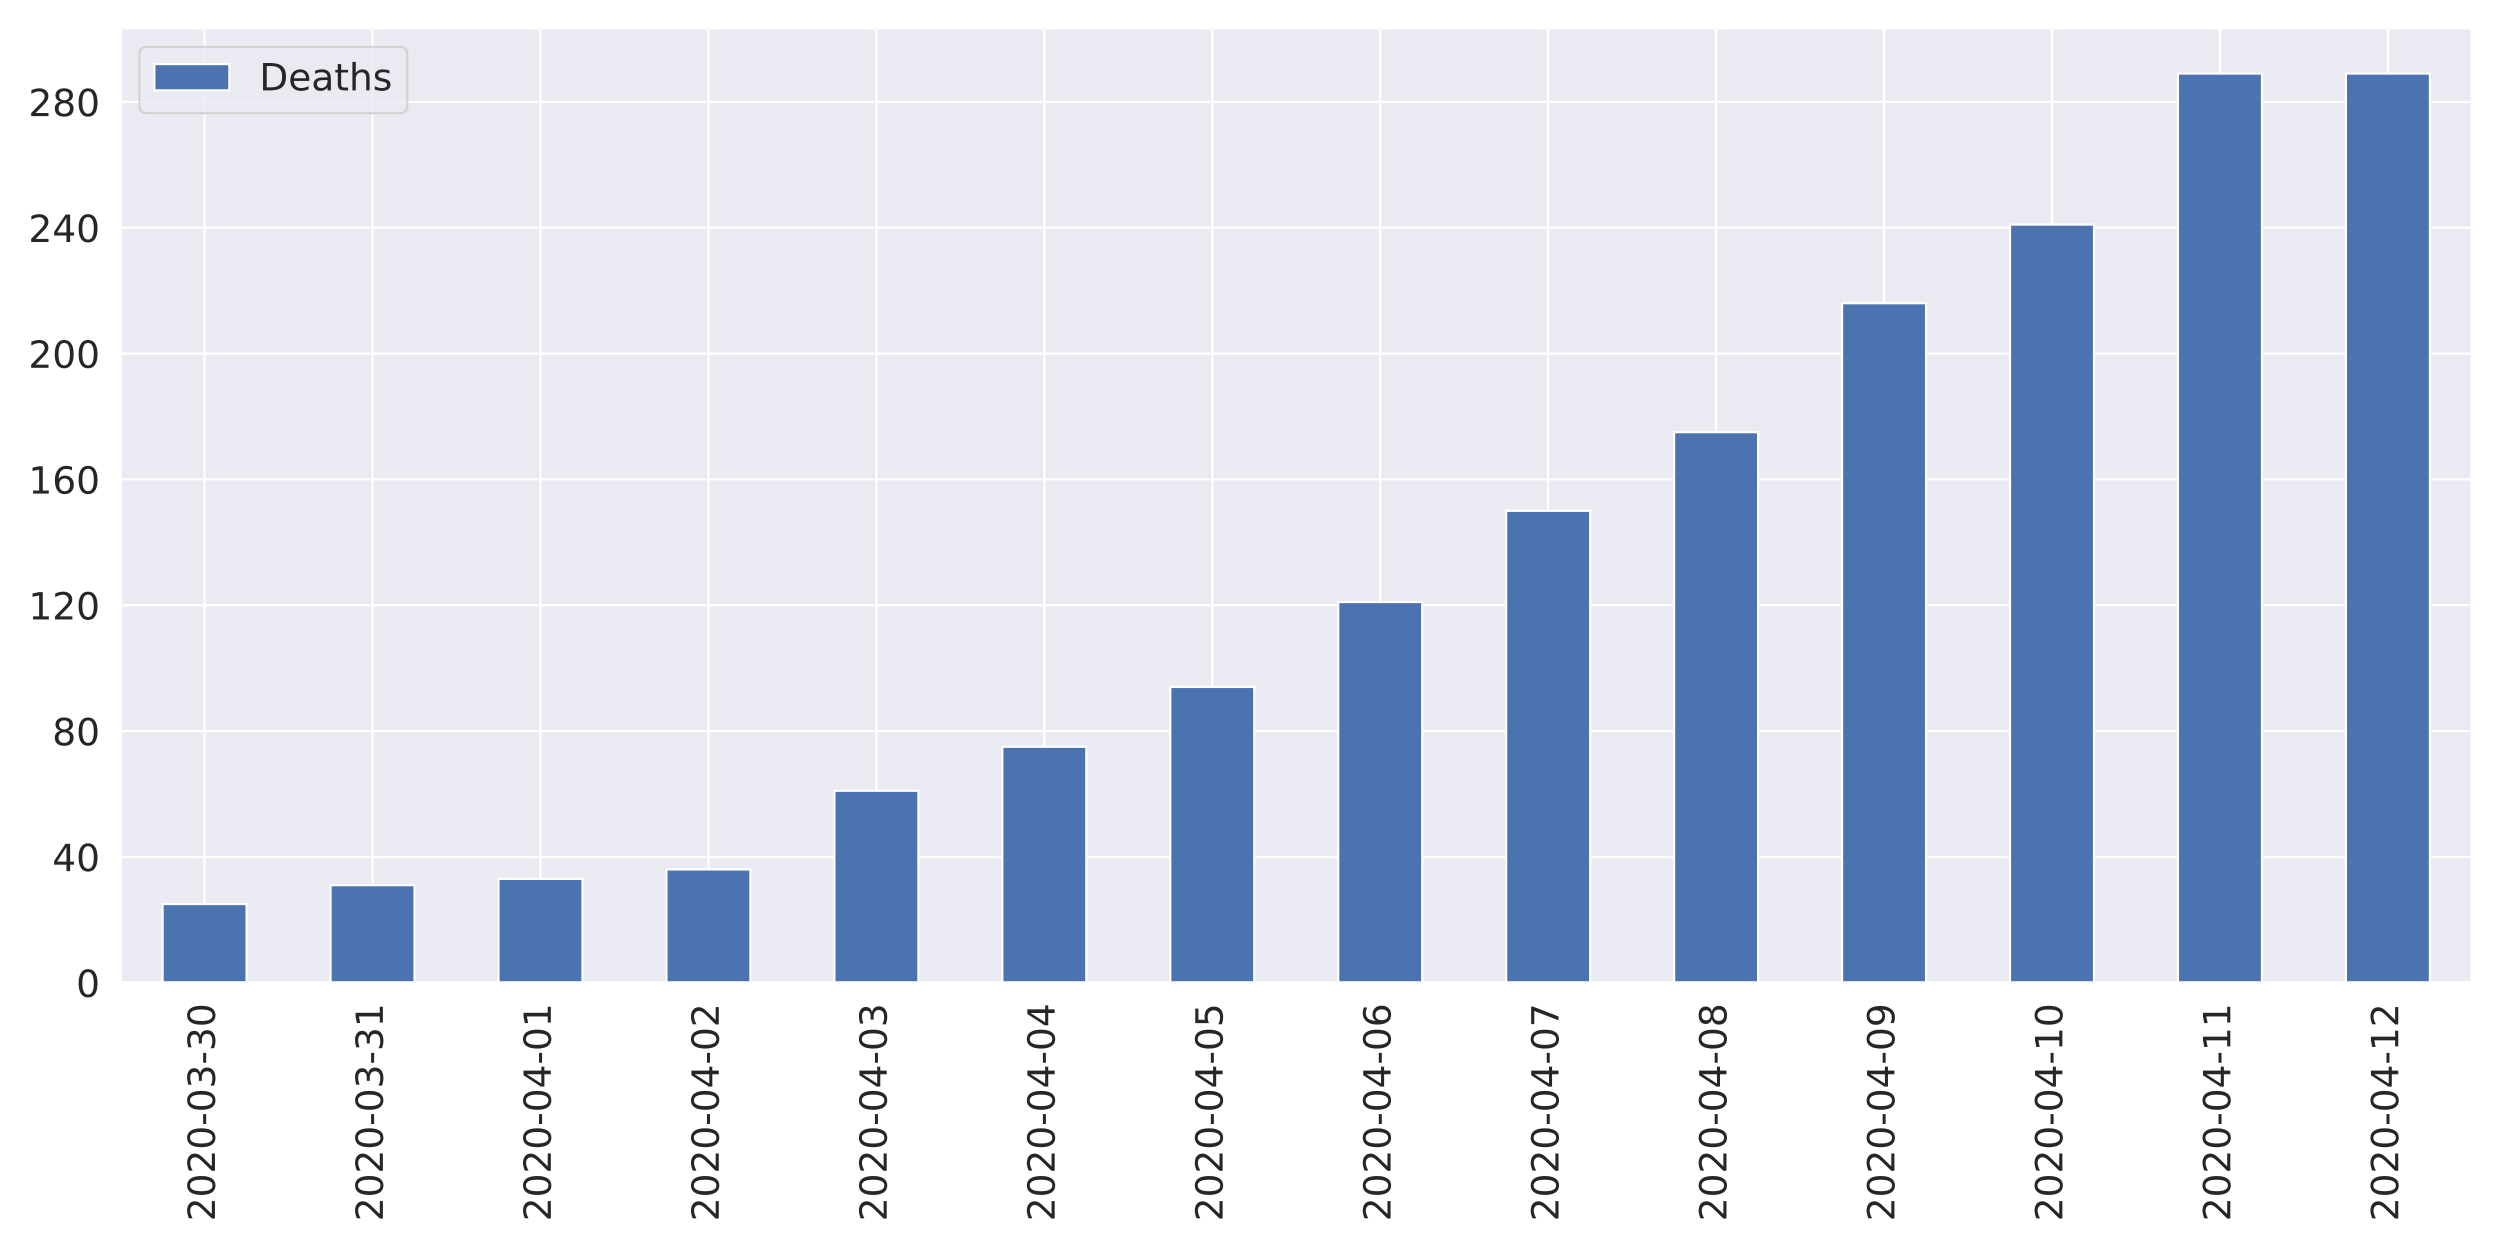
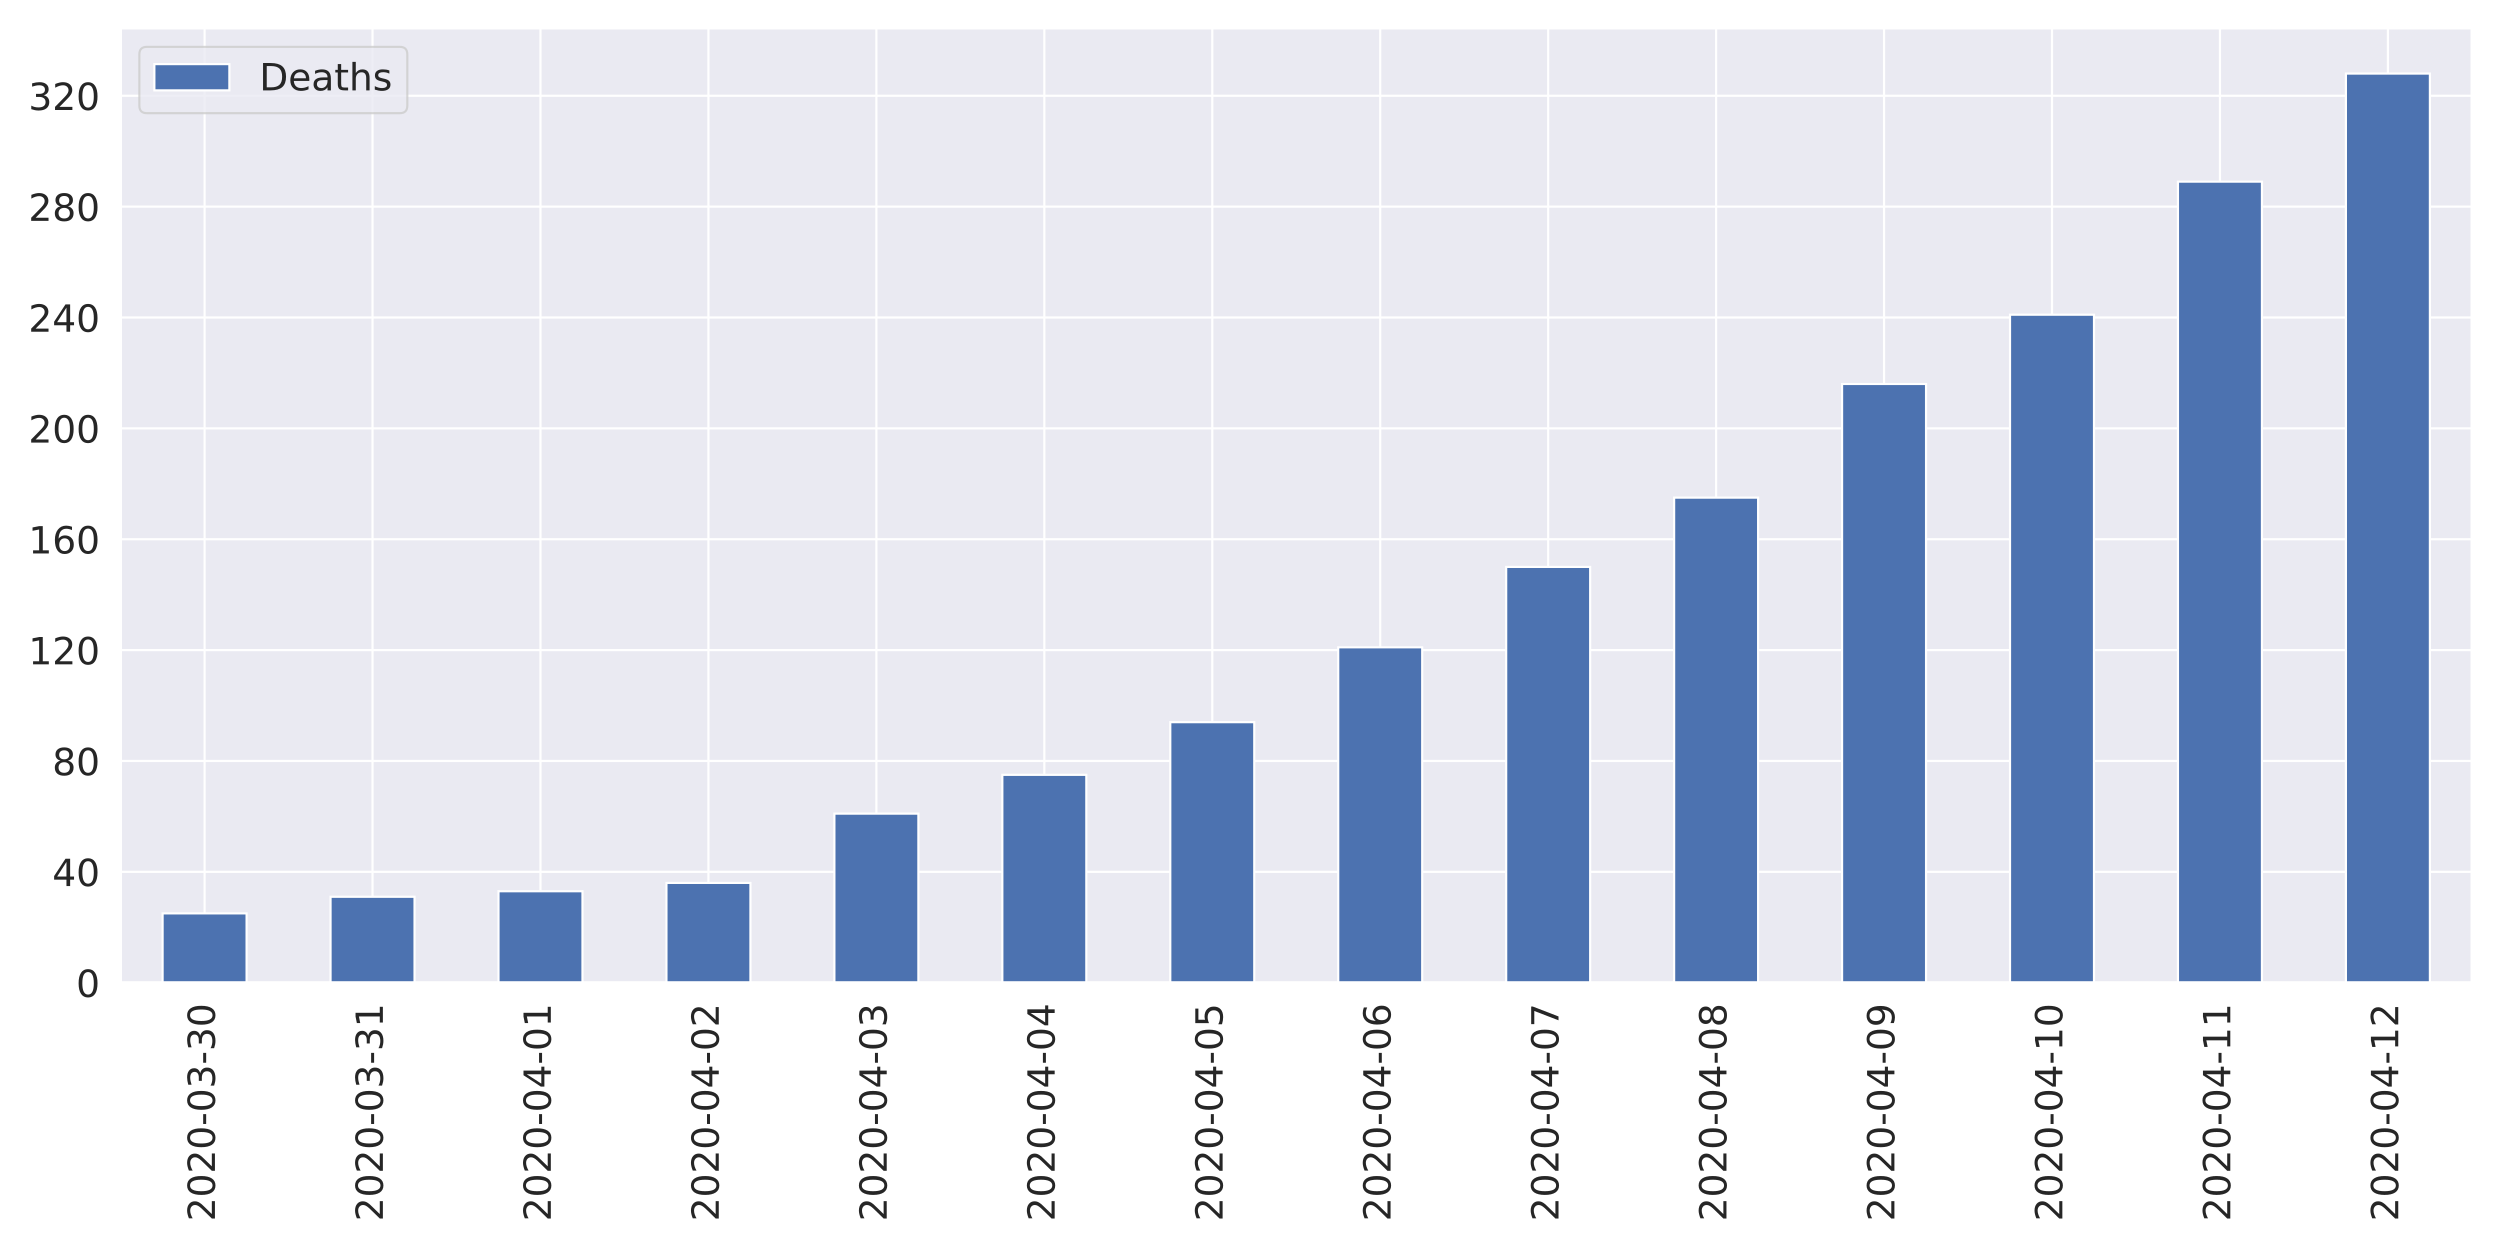
<svg xmlns="http://www.w3.org/2000/svg" xmlns:xlink="http://www.w3.org/1999/xlink" height="576pt" version="1.1" viewBox="0 0 1152 576" width="1152pt">
  <defs>
    <style type="text/css">
*{stroke-linecap:butt;stroke-linejoin:round;}
  </style>
  </defs>
  <g id="figure_1">
    <g id="patch_1">
      <path d="M 0 576  L 1152 576  L 1152 0  L 0 0  z " style="fill:#ffffff;" />
    </g>
    <g id="axes_1">
      <g id="patch_2">
        <path d="M 55.58 452.83  L 1139.04 452.83  L 1139.04 12.96  L 55.58 12.96  z " style="fill:#eaeaf2;" />
      </g>
      <g id="matplotlib.axis_1">
        <g id="xtick_1">
          <g id="line2d_1">
            <path clip-path="url(#p7d0ca9d0f2)" d="M 94.275 452.83  L 94.275 12.96  " style="fill:none;stroke:#ffffff;stroke-linecap:round;" />
          </g>
          <g id="text_1">
            <defs>
              <path d="M 19.188 8.297  L 53.609 8.297  L 53.609 0  L 7.328 0  L 7.328 8.297  Q 12.938 14.109 22.625 23.891  Q 32.328 33.688 34.812 36.531  Q 39.547 41.844 41.422 45.531  Q 43.312 49.219 43.312 52.781  Q 43.312 58.594 39.234 62.25  Q 35.156 65.922 28.609 65.922  Q 23.969 65.922 18.812 64.312  Q 13.672 62.703 7.812 59.422  L 7.812 69.391  Q 13.766 71.781 18.938 73  Q 24.125 74.219 28.422 74.219  Q 39.75 74.219 46.484 68.547  Q 53.219 62.891 53.219 53.422  Q 53.219 48.922 51.531 44.891  Q 49.859 40.875 45.406 35.406  Q 44.188 33.984 37.641 27.219  Q 31.109 20.453 19.188 8.297  z " id="DejaVuSans-50" />
              <path d="M 31.781 66.406  Q 24.172 66.406 20.328 58.906  Q 16.5 51.422 16.5 36.375  Q 16.5 21.391 20.328 13.891  Q 24.172 6.391 31.781 6.391  Q 39.453 6.391 43.281 13.891  Q 47.125 21.391 47.125 36.375  Q 47.125 51.422 43.281 58.906  Q 39.453 66.406 31.781 66.406  z M 31.781 74.219  Q 44.047 74.219 50.516 64.516  Q 56.984 54.828 56.984 36.375  Q 56.984 17.969 50.516 8.266  Q 44.047 -1.422 31.781 -1.422  Q 19.531 -1.422 13.062 8.266  Q 6.594 17.969 6.594 36.375  Q 6.594 54.828 13.062 64.516  Q 19.531 74.219 31.781 74.219  z " id="DejaVuSans-48" />
              <path d="M 4.891 31.391  L 31.203 31.391  L 31.203 23.391  L 4.891 23.391  z " id="DejaVuSans-45" />
              <path d="M 40.578 39.312  Q 47.656 37.797 51.625 33  Q 55.609 28.219 55.609 21.188  Q 55.609 10.406 48.188 4.484  Q 40.766 -1.422 27.094 -1.422  Q 22.516 -1.422 17.656 -0.516  Q 12.797 0.391 7.625 2.203  L 7.625 11.719  Q 11.719 9.328 16.594 8.109  Q 21.484 6.891 26.812 6.891  Q 36.078 6.891 40.938 10.547  Q 45.797 14.203 45.797 21.188  Q 45.797 27.641 41.281 31.266  Q 36.766 34.906 28.719 34.906  L 20.219 34.906  L 20.219 43.016  L 29.109 43.016  Q 36.375 43.016 40.234 45.922  Q 44.094 48.828 44.094 54.297  Q 44.094 59.906 40.109 62.906  Q 36.141 65.922 28.719 65.922  Q 24.656 65.922 20.016 65.031  Q 15.375 64.156 9.812 62.312  L 9.812 71.094  Q 15.438 72.656 20.344 73.438  Q 25.25 74.219 29.594 74.219  Q 40.828 74.219 47.359 69.109  Q 53.906 64.016 53.906 55.328  Q 53.906 49.266 50.438 45.094  Q 46.969 40.922 40.578 39.312  z " id="DejaVuSans-51" />
            </defs>
            <g style="fill:#262626;" transform="translate(99.0432 562.7538)rotate(-90)scale(0.1728 -0.1728)">
              <use xlink:href="#DejaVuSans-50" />
              <use x="63.623" xlink:href="#DejaVuSans-48" />
              <use x="127.246" xlink:href="#DejaVuSans-50" />
              <use x="190.869" xlink:href="#DejaVuSans-48" />
              <use x="254.492" xlink:href="#DejaVuSans-45" />
              <use x="290.576" xlink:href="#DejaVuSans-48" />
              <use x="354.199" xlink:href="#DejaVuSans-51" />
              <use x="417.822" xlink:href="#DejaVuSans-45" />
              <use x="453.906" xlink:href="#DejaVuSans-51" />
              <use x="517.529" xlink:href="#DejaVuSans-48" />
            </g>
          </g>
        </g>
        <g id="xtick_2">
          <g id="line2d_2">
            <path clip-path="url(#p7d0ca9d0f2)" d="M 171.665 452.83  L 171.665 12.96  " style="fill:none;stroke:#ffffff;stroke-linecap:round;" />
          </g>
          <g id="text_2">
            <defs>
              <path d="M 12.406 8.297  L 28.516 8.297  L 28.516 63.922  L 10.984 60.406  L 10.984 69.391  L 28.422 72.906  L 38.281 72.906  L 38.281 8.297  L 54.391 8.297  L 54.391 0  L 12.406 0  z " id="DejaVuSans-49" />
            </defs>
            <g style="fill:#262626;" transform="translate(176.4332 562.7538)rotate(-90)scale(0.1728 -0.1728)">
              <use xlink:href="#DejaVuSans-50" />
              <use x="63.623" xlink:href="#DejaVuSans-48" />
              <use x="127.246" xlink:href="#DejaVuSans-50" />
              <use x="190.869" xlink:href="#DejaVuSans-48" />
              <use x="254.492" xlink:href="#DejaVuSans-45" />
              <use x="290.576" xlink:href="#DejaVuSans-48" />
              <use x="354.199" xlink:href="#DejaVuSans-51" />
              <use x="417.822" xlink:href="#DejaVuSans-45" />
              <use x="453.906" xlink:href="#DejaVuSans-51" />
              <use x="517.529" xlink:href="#DejaVuSans-49" />
            </g>
          </g>
        </g>
        <g id="xtick_3">
          <g id="line2d_3">
            <path clip-path="url(#p7d0ca9d0f2)" d="M 249.055 452.83  L 249.055 12.96  " style="fill:none;stroke:#ffffff;stroke-linecap:round;" />
          </g>
          <g id="text_3">
            <defs>
              <path d="M 37.797 64.312  L 12.891 25.391  L 37.797 25.391  z M 35.203 72.906  L 47.609 72.906  L 47.609 25.391  L 58.016 25.391  L 58.016 17.188  L 47.609 17.188  L 47.609 0  L 37.797 0  L 37.797 17.188  L 4.891 17.188  L 4.891 26.703  z " id="DejaVuSans-52" />
            </defs>
            <g style="fill:#262626;" transform="translate(253.8232 562.7538)rotate(-90)scale(0.1728 -0.1728)">
              <use xlink:href="#DejaVuSans-50" />
              <use x="63.623" xlink:href="#DejaVuSans-48" />
              <use x="127.246" xlink:href="#DejaVuSans-50" />
              <use x="190.869" xlink:href="#DejaVuSans-48" />
              <use x="254.492" xlink:href="#DejaVuSans-45" />
              <use x="290.576" xlink:href="#DejaVuSans-48" />
              <use x="354.199" xlink:href="#DejaVuSans-52" />
              <use x="417.822" xlink:href="#DejaVuSans-45" />
              <use x="453.906" xlink:href="#DejaVuSans-48" />
              <use x="517.529" xlink:href="#DejaVuSans-49" />
            </g>
          </g>
        </g>
        <g id="xtick_4">
          <g id="line2d_4">
            <path clip-path="url(#p7d0ca9d0f2)" d="M 326.445 452.83  L 326.445 12.96  " style="fill:none;stroke:#ffffff;stroke-linecap:round;" />
          </g>
          <g id="text_4">
            <g style="fill:#262626;" transform="translate(331.2132 562.7538)rotate(-90)scale(0.1728 -0.1728)">
              <use xlink:href="#DejaVuSans-50" />
              <use x="63.623" xlink:href="#DejaVuSans-48" />
              <use x="127.246" xlink:href="#DejaVuSans-50" />
              <use x="190.869" xlink:href="#DejaVuSans-48" />
              <use x="254.492" xlink:href="#DejaVuSans-45" />
              <use x="290.576" xlink:href="#DejaVuSans-48" />
              <use x="354.199" xlink:href="#DejaVuSans-52" />
              <use x="417.822" xlink:href="#DejaVuSans-45" />
              <use x="453.906" xlink:href="#DejaVuSans-48" />
              <use x="517.529" xlink:href="#DejaVuSans-50" />
            </g>
          </g>
        </g>
        <g id="xtick_5">
          <g id="line2d_5">
            <path clip-path="url(#p7d0ca9d0f2)" d="M 403.835 452.83  L 403.835 12.96  " style="fill:none;stroke:#ffffff;stroke-linecap:round;" />
          </g>
          <g id="text_5">
            <g style="fill:#262626;" transform="translate(408.6032 562.7538)rotate(-90)scale(0.1728 -0.1728)">
              <use xlink:href="#DejaVuSans-50" />
              <use x="63.623" xlink:href="#DejaVuSans-48" />
              <use x="127.246" xlink:href="#DejaVuSans-50" />
              <use x="190.869" xlink:href="#DejaVuSans-48" />
              <use x="254.492" xlink:href="#DejaVuSans-45" />
              <use x="290.576" xlink:href="#DejaVuSans-48" />
              <use x="354.199" xlink:href="#DejaVuSans-52" />
              <use x="417.822" xlink:href="#DejaVuSans-45" />
              <use x="453.906" xlink:href="#DejaVuSans-48" />
              <use x="517.529" xlink:href="#DejaVuSans-51" />
            </g>
          </g>
        </g>
        <g id="xtick_6">
          <g id="line2d_6">
            <path clip-path="url(#p7d0ca9d0f2)" d="M 481.225 452.83  L 481.225 12.96  " style="fill:none;stroke:#ffffff;stroke-linecap:round;" />
          </g>
          <g id="text_6">
            <g style="fill:#262626;" transform="translate(485.9932 562.7538)rotate(-90)scale(0.1728 -0.1728)">
              <use xlink:href="#DejaVuSans-50" />
              <use x="63.623" xlink:href="#DejaVuSans-48" />
              <use x="127.246" xlink:href="#DejaVuSans-50" />
              <use x="190.869" xlink:href="#DejaVuSans-48" />
              <use x="254.492" xlink:href="#DejaVuSans-45" />
              <use x="290.576" xlink:href="#DejaVuSans-48" />
              <use x="354.199" xlink:href="#DejaVuSans-52" />
              <use x="417.822" xlink:href="#DejaVuSans-45" />
              <use x="453.906" xlink:href="#DejaVuSans-48" />
              <use x="517.529" xlink:href="#DejaVuSans-52" />
            </g>
          </g>
        </g>
        <g id="xtick_7">
          <g id="line2d_7">
            <path clip-path="url(#p7d0ca9d0f2)" d="M 558.615 452.83  L 558.615 12.96  " style="fill:none;stroke:#ffffff;stroke-linecap:round;" />
          </g>
          <g id="text_7">
            <defs>
              <path d="M 10.797 72.906  L 49.516 72.906  L 49.516 64.594  L 19.828 64.594  L 19.828 46.734  Q 21.969 47.469 24.109 47.828  Q 26.266 48.188 28.422 48.188  Q 40.625 48.188 47.75 41.5  Q 54.891 34.812 54.891 23.391  Q 54.891 11.625 47.562 5.094  Q 40.234 -1.422 26.906 -1.422  Q 22.312 -1.422 17.547 -0.641  Q 12.797 0.141 7.719 1.703  L 7.719 11.625  Q 12.109 9.234 16.797 8.062  Q 21.484 6.891 26.703 6.891  Q 35.156 6.891 40.078 11.328  Q 45.016 15.766 45.016 23.391  Q 45.016 31 40.078 35.438  Q 35.156 39.891 26.703 39.891  Q 22.75 39.891 18.812 39.016  Q 14.891 38.141 10.797 36.281  z " id="DejaVuSans-53" />
            </defs>
            <g style="fill:#262626;" transform="translate(563.3832 562.7538)rotate(-90)scale(0.1728 -0.1728)">
              <use xlink:href="#DejaVuSans-50" />
              <use x="63.623" xlink:href="#DejaVuSans-48" />
              <use x="127.246" xlink:href="#DejaVuSans-50" />
              <use x="190.869" xlink:href="#DejaVuSans-48" />
              <use x="254.492" xlink:href="#DejaVuSans-45" />
              <use x="290.576" xlink:href="#DejaVuSans-48" />
              <use x="354.199" xlink:href="#DejaVuSans-52" />
              <use x="417.822" xlink:href="#DejaVuSans-45" />
              <use x="453.906" xlink:href="#DejaVuSans-48" />
              <use x="517.529" xlink:href="#DejaVuSans-53" />
            </g>
          </g>
        </g>
        <g id="xtick_8">
          <g id="line2d_8">
            <path clip-path="url(#p7d0ca9d0f2)" d="M 636.005 452.83  L 636.005 12.96  " style="fill:none;stroke:#ffffff;stroke-linecap:round;" />
          </g>
          <g id="text_8">
            <defs>
              <path d="M 33.016 40.375  Q 26.375 40.375 22.484 35.828  Q 18.609 31.297 18.609 23.391  Q 18.609 15.531 22.484 10.953  Q 26.375 6.391 33.016 6.391  Q 39.656 6.391 43.531 10.953  Q 47.406 15.531 47.406 23.391  Q 47.406 31.297 43.531 35.828  Q 39.656 40.375 33.016 40.375  z M 52.594 71.297  L 52.594 62.312  Q 48.875 64.062 45.094 64.984  Q 41.312 65.922 37.594 65.922  Q 27.828 65.922 22.672 59.328  Q 17.531 52.734 16.797 39.406  Q 19.672 43.656 24.016 45.922  Q 28.375 48.188 33.594 48.188  Q 44.578 48.188 50.953 41.516  Q 57.328 34.859 57.328 23.391  Q 57.328 12.156 50.688 5.359  Q 44.047 -1.422 33.016 -1.422  Q 20.359 -1.422 13.672 8.266  Q 6.984 17.969 6.984 36.375  Q 6.984 53.656 15.188 63.938  Q 23.391 74.219 37.203 74.219  Q 40.922 74.219 44.703 73.484  Q 48.484 72.75 52.594 71.297  z " id="DejaVuSans-54" />
            </defs>
            <g style="fill:#262626;" transform="translate(640.7732 562.7538)rotate(-90)scale(0.1728 -0.1728)">
              <use xlink:href="#DejaVuSans-50" />
              <use x="63.623" xlink:href="#DejaVuSans-48" />
              <use x="127.246" xlink:href="#DejaVuSans-50" />
              <use x="190.869" xlink:href="#DejaVuSans-48" />
              <use x="254.492" xlink:href="#DejaVuSans-45" />
              <use x="290.576" xlink:href="#DejaVuSans-48" />
              <use x="354.199" xlink:href="#DejaVuSans-52" />
              <use x="417.822" xlink:href="#DejaVuSans-45" />
              <use x="453.906" xlink:href="#DejaVuSans-48" />
              <use x="517.529" xlink:href="#DejaVuSans-54" />
            </g>
          </g>
        </g>
        <g id="xtick_9">
          <g id="line2d_9">
            <path clip-path="url(#p7d0ca9d0f2)" d="M 713.395 452.83  L 713.395 12.96  " style="fill:none;stroke:#ffffff;stroke-linecap:round;" />
          </g>
          <g id="text_9">
            <defs>
              <path d="M 8.203 72.906  L 55.078 72.906  L 55.078 68.703  L 28.609 0  L 18.312 0  L 43.219 64.594  L 8.203 64.594  z " id="DejaVuSans-55" />
            </defs>
            <g style="fill:#262626;" transform="translate(718.1632 562.7538)rotate(-90)scale(0.1728 -0.1728)">
              <use xlink:href="#DejaVuSans-50" />
              <use x="63.623" xlink:href="#DejaVuSans-48" />
              <use x="127.246" xlink:href="#DejaVuSans-50" />
              <use x="190.869" xlink:href="#DejaVuSans-48" />
              <use x="254.492" xlink:href="#DejaVuSans-45" />
              <use x="290.576" xlink:href="#DejaVuSans-48" />
              <use x="354.199" xlink:href="#DejaVuSans-52" />
              <use x="417.822" xlink:href="#DejaVuSans-45" />
              <use x="453.906" xlink:href="#DejaVuSans-48" />
              <use x="517.529" xlink:href="#DejaVuSans-55" />
            </g>
          </g>
        </g>
        <g id="xtick_10">
          <g id="line2d_10">
            <path clip-path="url(#p7d0ca9d0f2)" d="M 790.785 452.83  L 790.785 12.96  " style="fill:none;stroke:#ffffff;stroke-linecap:round;" />
          </g>
          <g id="text_10">
            <defs>
              <path d="M 31.781 34.625  Q 24.75 34.625 20.719 30.859  Q 16.703 27.094 16.703 20.516  Q 16.703 13.922 20.719 10.156  Q 24.75 6.391 31.781 6.391  Q 38.812 6.391 42.859 10.172  Q 46.922 13.969 46.922 20.516  Q 46.922 27.094 42.891 30.859  Q 38.875 34.625 31.781 34.625  z M 21.922 38.812  Q 15.578 40.375 12.031 44.719  Q 8.5 49.078 8.5 55.328  Q 8.5 64.062 14.719 69.141  Q 20.953 74.219 31.781 74.219  Q 42.672 74.219 48.875 69.141  Q 55.078 64.062 55.078 55.328  Q 55.078 49.078 51.531 44.719  Q 48 40.375 41.703 38.812  Q 48.828 37.156 52.797 32.312  Q 56.781 27.484 56.781 20.516  Q 56.781 9.906 50.312 4.234  Q 43.844 -1.422 31.781 -1.422  Q 19.734 -1.422 13.25 4.234  Q 6.781 9.906 6.781 20.516  Q 6.781 27.484 10.781 32.312  Q 14.797 37.156 21.922 38.812  z M 18.312 54.391  Q 18.312 48.734 21.844 45.562  Q 25.391 42.391 31.781 42.391  Q 38.141 42.391 41.719 45.562  Q 45.312 48.734 45.312 54.391  Q 45.312 60.062 41.719 63.234  Q 38.141 66.406 31.781 66.406  Q 25.391 66.406 21.844 63.234  Q 18.312 60.062 18.312 54.391  z " id="DejaVuSans-56" />
            </defs>
            <g style="fill:#262626;" transform="translate(795.5532 562.7538)rotate(-90)scale(0.1728 -0.1728)">
              <use xlink:href="#DejaVuSans-50" />
              <use x="63.623" xlink:href="#DejaVuSans-48" />
              <use x="127.246" xlink:href="#DejaVuSans-50" />
              <use x="190.869" xlink:href="#DejaVuSans-48" />
              <use x="254.492" xlink:href="#DejaVuSans-45" />
              <use x="290.576" xlink:href="#DejaVuSans-48" />
              <use x="354.199" xlink:href="#DejaVuSans-52" />
              <use x="417.822" xlink:href="#DejaVuSans-45" />
              <use x="453.906" xlink:href="#DejaVuSans-48" />
              <use x="517.529" xlink:href="#DejaVuSans-56" />
            </g>
          </g>
        </g>
        <g id="xtick_11">
          <g id="line2d_11">
            <path clip-path="url(#p7d0ca9d0f2)" d="M 868.175 452.83  L 868.175 12.96  " style="fill:none;stroke:#ffffff;stroke-linecap:round;" />
          </g>
          <g id="text_11">
            <defs>
              <path d="M 10.984 1.516  L 10.984 10.5  Q 14.703 8.734 18.5 7.812  Q 22.312 6.891 25.984 6.891  Q 35.75 6.891 40.891 13.453  Q 46.047 20.016 46.781 33.406  Q 43.953 29.203 39.594 26.953  Q 35.25 24.703 29.984 24.703  Q 19.047 24.703 12.672 31.312  Q 6.297 37.938 6.297 49.422  Q 6.297 60.641 12.938 67.422  Q 19.578 74.219 30.609 74.219  Q 43.266 74.219 49.922 64.516  Q 56.594 54.828 56.594 36.375  Q 56.594 19.141 48.406 8.859  Q 40.234 -1.422 26.422 -1.422  Q 22.703 -1.422 18.891 -0.688  Q 15.094 0.047 10.984 1.516  z M 30.609 32.422  Q 37.25 32.422 41.125 36.953  Q 45.016 41.5 45.016 49.422  Q 45.016 57.281 41.125 61.844  Q 37.25 66.406 30.609 66.406  Q 23.969 66.406 20.094 61.844  Q 16.219 57.281 16.219 49.422  Q 16.219 41.5 20.094 36.953  Q 23.969 32.422 30.609 32.422  z " id="DejaVuSans-57" />
            </defs>
            <g style="fill:#262626;" transform="translate(872.9432 562.7538)rotate(-90)scale(0.1728 -0.1728)">
              <use xlink:href="#DejaVuSans-50" />
              <use x="63.623" xlink:href="#DejaVuSans-48" />
              <use x="127.246" xlink:href="#DejaVuSans-50" />
              <use x="190.869" xlink:href="#DejaVuSans-48" />
              <use x="254.492" xlink:href="#DejaVuSans-45" />
              <use x="290.576" xlink:href="#DejaVuSans-48" />
              <use x="354.199" xlink:href="#DejaVuSans-52" />
              <use x="417.822" xlink:href="#DejaVuSans-45" />
              <use x="453.906" xlink:href="#DejaVuSans-48" />
              <use x="517.529" xlink:href="#DejaVuSans-57" />
            </g>
          </g>
        </g>
        <g id="xtick_12">
          <g id="line2d_12">
            <path clip-path="url(#p7d0ca9d0f2)" d="M 945.565 452.83  L 945.565 12.96  " style="fill:none;stroke:#ffffff;stroke-linecap:round;" />
          </g>
          <g id="text_12">
            <g style="fill:#262626;" transform="translate(950.3332 562.7538)rotate(-90)scale(0.1728 -0.1728)">
              <use xlink:href="#DejaVuSans-50" />
              <use x="63.623" xlink:href="#DejaVuSans-48" />
              <use x="127.246" xlink:href="#DejaVuSans-50" />
              <use x="190.869" xlink:href="#DejaVuSans-48" />
              <use x="254.492" xlink:href="#DejaVuSans-45" />
              <use x="290.576" xlink:href="#DejaVuSans-48" />
              <use x="354.199" xlink:href="#DejaVuSans-52" />
              <use x="417.822" xlink:href="#DejaVuSans-45" />
              <use x="453.906" xlink:href="#DejaVuSans-49" />
              <use x="517.529" xlink:href="#DejaVuSans-48" />
            </g>
          </g>
        </g>
        <g id="xtick_13">
          <g id="line2d_13">
            <path clip-path="url(#p7d0ca9d0f2)" d="M 1022.955 452.83  L 1022.955 12.96  " style="fill:none;stroke:#ffffff;stroke-linecap:round;" />
          </g>
          <g id="text_13">
            <g style="fill:#262626;" transform="translate(1027.723 562.7538)rotate(-90)scale(0.1728 -0.1728)">
              <use xlink:href="#DejaVuSans-50" />
              <use x="63.623" xlink:href="#DejaVuSans-48" />
              <use x="127.246" xlink:href="#DejaVuSans-50" />
              <use x="190.869" xlink:href="#DejaVuSans-48" />
              <use x="254.492" xlink:href="#DejaVuSans-45" />
              <use x="290.576" xlink:href="#DejaVuSans-48" />
              <use x="354.199" xlink:href="#DejaVuSans-52" />
              <use x="417.822" xlink:href="#DejaVuSans-45" />
              <use x="453.906" xlink:href="#DejaVuSans-49" />
              <use x="517.529" xlink:href="#DejaVuSans-49" />
            </g>
          </g>
        </g>
        <g id="xtick_14">
          <g id="line2d_14">
            <path clip-path="url(#p7d0ca9d0f2)" d="M 1100.345 452.83  L 1100.345 12.96  " style="fill:none;stroke:#ffffff;stroke-linecap:round;" />
          </g>
          <g id="text_14">
            <g style="fill:#262626;" transform="translate(1105.113 562.7538)rotate(-90)scale(0.1728 -0.1728)">
              <use xlink:href="#DejaVuSans-50" />
              <use x="63.623" xlink:href="#DejaVuSans-48" />
              <use x="127.246" xlink:href="#DejaVuSans-50" />
              <use x="190.869" xlink:href="#DejaVuSans-48" />
              <use x="254.492" xlink:href="#DejaVuSans-45" />
              <use x="290.576" xlink:href="#DejaVuSans-48" />
              <use x="354.199" xlink:href="#DejaVuSans-52" />
              <use x="417.822" xlink:href="#DejaVuSans-45" />
              <use x="453.906" xlink:href="#DejaVuSans-49" />
              <use x="517.529" xlink:href="#DejaVuSans-50" />
            </g>
          </g>
        </g>
      </g>
      <g id="matplotlib.axis_2">
        <g id="ytick_1">
          <g id="line2d_15">
            <path clip-path="url(#p7d0ca9d0f2)" d="M 55.58 452.83  L 1139.04 452.83  " style="fill:none;stroke:#ffffff;stroke-linecap:round;" />
          </g>
          <g id="text_15">
            <g style="fill:#262626;" transform="translate(35.0856 459.3951)scale(0.1728 -0.1728)">
              <use xlink:href="#DejaVuSans-48" />
            </g>
          </g>
        </g>
        <g id="ytick_2">
          <g id="line2d_16">
-             <path clip-path="url(#p7d0ca9d0f2)" d="M 55.58 394.847  L 1139.04 394.847  " style="fill:none;stroke:#ffffff;stroke-linecap:round;" />
+             <path clip-path="url(#p7d0ca9d0f2)" d="M 55.58 401.742  L 1139.04 401.742  " style="fill:none;stroke:#ffffff;stroke-linecap:round;" />
          </g>
          <g id="text_16">
-             <g style="fill:#262626;" transform="translate(24.0912 401.4125)scale(0.1728 -0.1728)">
+             <g style="fill:#262626;" transform="translate(24.0912 408.3068)scale(0.1728 -0.1728)">
              <use xlink:href="#DejaVuSans-52" />
              <use x="63.623" xlink:href="#DejaVuSans-48" />
            </g>
          </g>
        </g>
        <g id="ytick_3">
          <g id="line2d_17">
-             <path clip-path="url(#p7d0ca9d0f2)" d="M 55.58 336.865  L 1139.04 336.865  " style="fill:none;stroke:#ffffff;stroke-linecap:round;" />
+             <path clip-path="url(#p7d0ca9d0f2)" d="M 55.58 350.653  L 1139.04 350.653  " style="fill:none;stroke:#ffffff;stroke-linecap:round;" />
          </g>
          <g id="text_17">
-             <g style="fill:#262626;" transform="translate(24.0912 343.43)scale(0.1728 -0.1728)">
+             <g style="fill:#262626;" transform="translate(24.0912 357.2185)scale(0.1728 -0.1728)">
              <use xlink:href="#DejaVuSans-56" />
              <use x="63.623" xlink:href="#DejaVuSans-48" />
            </g>
          </g>
        </g>
        <g id="ytick_4">
          <g id="line2d_18">
-             <path clip-path="url(#p7d0ca9d0f2)" d="M 55.58 278.882  L 1139.04 278.882  " style="fill:none;stroke:#ffffff;stroke-linecap:round;" />
+             <path clip-path="url(#p7d0ca9d0f2)" d="M 55.58 299.565  L 1139.04 299.565  " style="fill:none;stroke:#ffffff;stroke-linecap:round;" />
          </g>
          <g id="text_18">
-             <g style="fill:#262626;" transform="translate(13.0968 285.4474)scale(0.1728 -0.1728)">
+             <g style="fill:#262626;" transform="translate(13.0968 306.1302)scale(0.1728 -0.1728)">
              <use xlink:href="#DejaVuSans-49" />
              <use x="63.623" xlink:href="#DejaVuSans-50" />
              <use x="127.246" xlink:href="#DejaVuSans-48" />
            </g>
          </g>
        </g>
        <g id="ytick_5">
          <g id="line2d_19">
-             <path clip-path="url(#p7d0ca9d0f2)" d="M 55.58 220.9  L 1139.04 220.9  " style="fill:none;stroke:#ffffff;stroke-linecap:round;" />
+             <path clip-path="url(#p7d0ca9d0f2)" d="M 55.58 248.477  L 1139.04 248.477  " style="fill:none;stroke:#ffffff;stroke-linecap:round;" />
          </g>
          <g id="text_19">
-             <g style="fill:#262626;" transform="translate(13.0968 227.4649)scale(0.1728 -0.1728)">
+             <g style="fill:#262626;" transform="translate(13.0968 255.042)scale(0.1728 -0.1728)">
              <use xlink:href="#DejaVuSans-49" />
              <use x="63.623" xlink:href="#DejaVuSans-54" />
              <use x="127.246" xlink:href="#DejaVuSans-48" />
            </g>
          </g>
        </g>
        <g id="ytick_6">
          <g id="line2d_20">
-             <path clip-path="url(#p7d0ca9d0f2)" d="M 55.58 162.917  L 1139.04 162.917  " style="fill:none;stroke:#ffffff;stroke-linecap:round;" />
+             <path clip-path="url(#p7d0ca9d0f2)" d="M 55.58 197.389  L 1139.04 197.389  " style="fill:none;stroke:#ffffff;stroke-linecap:round;" />
          </g>
          <g id="text_20">
-             <g style="fill:#262626;" transform="translate(13.0968 169.4824)scale(0.1728 -0.1728)">
+             <g style="fill:#262626;" transform="translate(13.0968 203.9537)scale(0.1728 -0.1728)">
              <use xlink:href="#DejaVuSans-50" />
              <use x="63.623" xlink:href="#DejaVuSans-48" />
              <use x="127.246" xlink:href="#DejaVuSans-48" />
            </g>
          </g>
        </g>
        <g id="ytick_7">
          <g id="line2d_21">
-             <path clip-path="url(#p7d0ca9d0f2)" d="M 55.58 104.935  L 1139.04 104.935  " style="fill:none;stroke:#ffffff;stroke-linecap:round;" />
+             <path clip-path="url(#p7d0ca9d0f2)" d="M 55.58 146.3  L 1139.04 146.3  " style="fill:none;stroke:#ffffff;stroke-linecap:round;" />
          </g>
          <g id="text_21">
-             <g style="fill:#262626;" transform="translate(13.0968 111.4998)scale(0.1728 -0.1728)">
+             <g style="fill:#262626;" transform="translate(13.0968 152.8654)scale(0.1728 -0.1728)">
              <use xlink:href="#DejaVuSans-50" />
              <use x="63.623" xlink:href="#DejaVuSans-52" />
              <use x="127.246" xlink:href="#DejaVuSans-48" />
            </g>
          </g>
        </g>
        <g id="ytick_8">
          <g id="line2d_22">
-             <path clip-path="url(#p7d0ca9d0f2)" d="M 55.58 46.952  L 1139.04 46.952  " style="fill:none;stroke:#ffffff;stroke-linecap:round;" />
+             <path clip-path="url(#p7d0ca9d0f2)" d="M 55.58 95.212  L 1139.04 95.212  " style="fill:none;stroke:#ffffff;stroke-linecap:round;" />
          </g>
          <g id="text_22">
-             <g style="fill:#262626;" transform="translate(13.0968 53.51731)scale(0.1728 -0.1728)">
+             <g style="fill:#262626;" transform="translate(13.0968 101.7772)scale(0.1728 -0.1728)">
              <use xlink:href="#DejaVuSans-50" />
              <use x="63.623" xlink:href="#DejaVuSans-56" />
              <use x="127.246" xlink:href="#DejaVuSans-48" />
            </g>
          </g>
        </g>
+         <g id="ytick_9">
+           <g id="line2d_23">
+             <path clip-path="url(#p7d0ca9d0f2)" d="M 55.58 44.124  L 1139.04 44.124  " style="fill:none;stroke:#ffffff;stroke-linecap:round;" />
+           </g>
+           <g id="text_23">
+             <g style="fill:#262626;" transform="translate(13.0968 50.68889)scale(0.1728 -0.1728)">
+               <use xlink:href="#DejaVuSans-51" />
+               <use x="63.623" xlink:href="#DejaVuSans-50" />
+               <use x="127.246" xlink:href="#DejaVuSans-48" />
+             </g>
+           </g>
+         </g>
      </g>
      <g id="patch_3">
-         <path clip-path="url(#p7d0ca9d0f2)" d="M 74.927 452.83  L 113.623 452.83  L 113.623 416.591  L 74.927 416.591  z " style="fill:#4c72b0;stroke:#ffffff;stroke-linejoin:miter;" />
+         <path clip-path="url(#p7d0ca9d0f2)" d="M 74.927 452.83  L 113.623 452.83  L 113.623 420.9  L 74.927 420.9  z " style="fill:#4c72b0;stroke:#ffffff;stroke-linejoin:miter;" />
      </g>
      <g id="patch_4">
-         <path clip-path="url(#p7d0ca9d0f2)" d="M 152.317 452.83  L 191.012 452.83  L 191.012 407.894  L 152.317 407.894  z " style="fill:#4c72b0;stroke:#ffffff;stroke-linejoin:miter;" />
+         <path clip-path="url(#p7d0ca9d0f2)" d="M 152.317 452.83  L 191.012 452.83  L 191.012 413.237  L 152.317 413.237  z " style="fill:#4c72b0;stroke:#ffffff;stroke-linejoin:miter;" />
      </g>
      <g id="patch_5">
-         <path clip-path="url(#p7d0ca9d0f2)" d="M 229.708 452.83  L 268.402 452.83  L 268.402 404.994  L 229.708 404.994  z " style="fill:#4c72b0;stroke:#ffffff;stroke-linejoin:miter;" />
+         <path clip-path="url(#p7d0ca9d0f2)" d="M 229.708 452.83  L 268.402 452.83  L 268.402 410.682  L 229.708 410.682  z " style="fill:#4c72b0;stroke:#ffffff;stroke-linejoin:miter;" />
      </g>
      <g id="patch_6">
-         <path clip-path="url(#p7d0ca9d0f2)" d="M 307.098 452.83  L 345.793 452.83  L 345.793 400.646  L 307.098 400.646  z " style="fill:#4c72b0;stroke:#ffffff;stroke-linejoin:miter;" />
+         <path clip-path="url(#p7d0ca9d0f2)" d="M 307.098 452.83  L 345.793 452.83  L 345.793 406.851  L 307.098 406.851  z " style="fill:#4c72b0;stroke:#ffffff;stroke-linejoin:miter;" />
      </g>
      <g id="patch_7">
-         <path clip-path="url(#p7d0ca9d0f2)" d="M 384.488 452.83  L 423.183 452.83  L 423.183 364.407  L 384.488 364.407  z " style="fill:#4c72b0;stroke:#ffffff;stroke-linejoin:miter;" />
+         <path clip-path="url(#p7d0ca9d0f2)" d="M 384.488 452.83  L 423.183 452.83  L 423.183 374.92  L 384.488 374.92  z " style="fill:#4c72b0;stroke:#ffffff;stroke-linejoin:miter;" />
      </g>
      <g id="patch_8">
-         <path clip-path="url(#p7d0ca9d0f2)" d="M 461.877 452.83  L 500.572 452.83  L 500.572 344.113  L 461.877 344.113  z " style="fill:#4c72b0;stroke:#ffffff;stroke-linejoin:miter;" />
+         <path clip-path="url(#p7d0ca9d0f2)" d="M 461.877 452.83  L 500.572 452.83  L 500.572 357.039  L 461.877 357.039  z " style="fill:#4c72b0;stroke:#ffffff;stroke-linejoin:miter;" />
      </g>
      <g id="patch_9">
-         <path clip-path="url(#p7d0ca9d0f2)" d="M 539.268 452.83  L 577.962 452.83  L 577.962 316.571  L 539.268 316.571  z " style="fill:#4c72b0;stroke:#ffffff;stroke-linejoin:miter;" />
+         <path clip-path="url(#p7d0ca9d0f2)" d="M 539.268 452.83  L 577.962 452.83  L 577.962 332.773  L 539.268 332.773  z " style="fill:#4c72b0;stroke:#ffffff;stroke-linejoin:miter;" />
      </g>
      <g id="patch_10">
-         <path clip-path="url(#p7d0ca9d0f2)" d="M 616.658 452.83  L 655.352 452.83  L 655.352 277.433  L 616.658 277.433  z " style="fill:#4c72b0;stroke:#ffffff;stroke-linejoin:miter;" />
+         <path clip-path="url(#p7d0ca9d0f2)" d="M 616.658 452.83  L 655.352 452.83  L 655.352 298.288  L 616.658 298.288  z " style="fill:#4c72b0;stroke:#ffffff;stroke-linejoin:miter;" />
      </g>
      <g id="patch_11">
-         <path clip-path="url(#p7d0ca9d0f2)" d="M 694.048 452.83  L 732.742 452.83  L 732.742 235.395  L 694.048 235.395  z " style="fill:#4c72b0;stroke:#ffffff;stroke-linejoin:miter;" />
+         <path clip-path="url(#p7d0ca9d0f2)" d="M 694.048 452.83  L 732.742 452.83  L 732.742 261.249  L 694.048 261.249  z " style="fill:#4c72b0;stroke:#ffffff;stroke-linejoin:miter;" />
      </g>
      <g id="patch_12">
-         <path clip-path="url(#p7d0ca9d0f2)" d="M 771.438 452.83  L 810.133 452.83  L 810.133 199.156  L 771.438 199.156  z " style="fill:#4c72b0;stroke:#ffffff;stroke-linejoin:miter;" />
+         <path clip-path="url(#p7d0ca9d0f2)" d="M 771.438 452.83  L 810.133 452.83  L 810.133 229.319  L 771.438 229.319  z " style="fill:#4c72b0;stroke:#ffffff;stroke-linejoin:miter;" />
      </g>
      <g id="patch_13">
-         <path clip-path="url(#p7d0ca9d0f2)" d="M 848.827 452.83  L 887.523 452.83  L 887.523 139.724  L 848.827 139.724  z " style="fill:#4c72b0;stroke:#ffffff;stroke-linejoin:miter;" />
+         <path clip-path="url(#p7d0ca9d0f2)" d="M 848.827 452.83  L 887.523 452.83  L 887.523 176.953  L 848.827 176.953  z " style="fill:#4c72b0;stroke:#ffffff;stroke-linejoin:miter;" />
      </g>
      <g id="patch_14">
-         <path clip-path="url(#p7d0ca9d0f2)" d="M 926.217 452.83  L 964.913 452.83  L 964.913 103.485  L 926.217 103.485  z " style="fill:#4c72b0;stroke:#ffffff;stroke-linejoin:miter;" />
+         <path clip-path="url(#p7d0ca9d0f2)" d="M 926.217 452.83  L 964.913 452.83  L 964.913 145.023  L 926.217 145.023  z " style="fill:#4c72b0;stroke:#ffffff;stroke-linejoin:miter;" />
      </g>
      <g id="patch_15">
-         <path clip-path="url(#p7d0ca9d0f2)" d="M 1003.607 452.83  L 1042.303 452.83  L 1042.303 33.906  L 1003.607 33.906  z " style="fill:#4c72b0;stroke:#ffffff;stroke-linejoin:miter;" />
+         <path clip-path="url(#p7d0ca9d0f2)" d="M 1003.607 452.83  L 1042.303 452.83  L 1042.303 83.717  L 1003.607 83.717  z " style="fill:#4c72b0;stroke:#ffffff;stroke-linejoin:miter;" />
      </g>
      <g id="patch_16">
        <path clip-path="url(#p7d0ca9d0f2)" d="M 1080.997 452.83  L 1119.693 452.83  L 1119.693 33.906  L 1080.997 33.906  z " style="fill:#4c72b0;stroke:#ffffff;stroke-linejoin:miter;" />
      </g>
      <g id="patch_17">
        <path d="M 55.58 452.83  L 55.58 12.96  " style="fill:none;stroke:#ffffff;stroke-linecap:square;stroke-linejoin:miter;stroke-width:1.25;" />
      </g>
      <g id="patch_18">
        <path d="M 1139.04 452.83  L 1139.04 12.96  " style="fill:none;stroke:#ffffff;stroke-linecap:square;stroke-linejoin:miter;stroke-width:1.25;" />
      </g>
      <g id="patch_19">
        <path d="M 55.58 452.83  L 1139.04 452.83  " style="fill:none;stroke:#ffffff;stroke-linecap:square;stroke-linejoin:miter;stroke-width:1.25;" />
      </g>
      <g id="patch_20">
        <path d="M 55.58 12.96  L 1139.04 12.96  " style="fill:none;stroke:#ffffff;stroke-linecap:square;stroke-linejoin:miter;stroke-width:1.25;" />
      </g>
      <g id="legend_1">
        <g id="patch_21">
          <path d="M 67.676 52.148  L 184.227 52.148  Q 187.683 52.148 187.683 48.692  L 187.683 25.056  Q 187.683 21.6 184.227 21.6  L 67.676 21.6  Q 64.22 21.6 64.22 25.056  L 64.22 48.692  Q 64.22 52.148 67.676 52.148  z " style="fill:#eaeaf2;opacity:0.8;stroke:#cccccc;stroke-linejoin:miter;" />
        </g>
        <g id="patch_22">
          <path d="M 71.132 41.642  L 105.692 41.642  L 105.692 29.546  L 71.132 29.546  z " style="fill:#4c72b0;stroke:#ffffff;stroke-linejoin:miter;" />
        </g>
-         <g id="text_23">
+         <g id="text_24">
          <defs>
            <path d="M 19.672 64.797  L 19.672 8.109  L 31.594 8.109  Q 46.688 8.109 53.688 14.938  Q 60.688 21.781 60.688 36.531  Q 60.688 51.172 53.688 57.984  Q 46.688 64.797 31.594 64.797  z M 9.812 72.906  L 30.078 72.906  Q 51.266 72.906 61.172 64.094  Q 71.094 55.281 71.094 36.531  Q 71.094 17.672 61.125 8.828  Q 51.172 0 30.078 0  L 9.812 0  z " id="DejaVuSans-68" />
            <path d="M 56.203 29.594  L 56.203 25.203  L 14.891 25.203  Q 15.484 15.922 20.484 11.062  Q 25.484 6.203 34.422 6.203  Q 39.594 6.203 44.453 7.469  Q 49.312 8.734 54.109 11.281  L 54.109 2.781  Q 49.266 0.734 44.188 -0.344  Q 39.109 -1.422 33.891 -1.422  Q 20.797 -1.422 13.156 6.188  Q 5.516 13.812 5.516 26.812  Q 5.516 40.234 12.766 48.109  Q 20.016 56 32.328 56  Q 43.359 56 49.781 48.891  Q 56.203 41.797 56.203 29.594  z M 47.219 32.234  Q 47.125 39.594 43.094 43.984  Q 39.062 48.391 32.422 48.391  Q 24.906 48.391 20.391 44.141  Q 15.875 39.891 15.188 32.172  z " id="DejaVuSans-101" />
            <path d="M 34.281 27.484  Q 23.391 27.484 19.188 25  Q 14.984 22.516 14.984 16.5  Q 14.984 11.719 18.141 8.906  Q 21.297 6.109 26.703 6.109  Q 34.188 6.109 38.703 11.406  Q 43.219 16.703 43.219 25.484  L 43.219 27.484  z M 52.203 31.203  L 52.203 0  L 43.219 0  L 43.219 8.297  Q 40.141 3.328 35.547 0.953  Q 30.953 -1.422 24.312 -1.422  Q 15.922 -1.422 10.953 3.297  Q 6 8.016 6 15.922  Q 6 25.141 12.172 29.828  Q 18.359 34.516 30.609 34.516  L 43.219 34.516  L 43.219 35.406  Q 43.219 41.609 39.141 45  Q 35.062 48.391 27.688 48.391  Q 23 48.391 18.547 47.266  Q 14.109 46.141 10.016 43.891  L 10.016 52.203  Q 14.938 54.109 19.578 55.047  Q 24.219 56 28.609 56  Q 40.484 56 46.344 49.844  Q 52.203 43.703 52.203 31.203  z " id="DejaVuSans-97" />
            <path d="M 18.312 70.219  L 18.312 54.688  L 36.812 54.688  L 36.812 47.703  L 18.312 47.703  L 18.312 18.016  Q 18.312 11.328 20.141 9.422  Q 21.969 7.516 27.594 7.516  L 36.812 7.516  L 36.812 0  L 27.594 0  Q 17.188 0 13.234 3.875  Q 9.281 7.766 9.281 18.016  L 9.281 47.703  L 2.688 47.703  L 2.688 54.688  L 9.281 54.688  L 9.281 70.219  z " id="DejaVuSans-116" />
            <path d="M 54.891 33.016  L 54.891 0  L 45.906 0  L 45.906 32.719  Q 45.906 40.484 42.875 44.328  Q 39.844 48.188 33.797 48.188  Q 26.516 48.188 22.312 43.547  Q 18.109 38.922 18.109 30.906  L 18.109 0  L 9.078 0  L 9.078 75.984  L 18.109 75.984  L 18.109 46.188  Q 21.344 51.125 25.703 53.562  Q 30.078 56 35.797 56  Q 45.219 56 50.047 50.172  Q 54.891 44.344 54.891 33.016  z " id="DejaVuSans-104" />
            <path d="M 44.281 53.078  L 44.281 44.578  Q 40.484 46.531 36.375 47.5  Q 32.281 48.484 27.875 48.484  Q 21.188 48.484 17.844 46.438  Q 14.5 44.391 14.5 40.281  Q 14.5 37.156 16.891 35.375  Q 19.281 33.594 26.516 31.984  L 29.594 31.297  Q 39.156 29.25 43.188 25.516  Q 47.219 21.781 47.219 15.094  Q 47.219 7.469 41.188 3.016  Q 35.156 -1.422 24.609 -1.422  Q 20.219 -1.422 15.453 -0.562  Q 10.688 0.297 5.422 2  L 5.422 11.281  Q 10.406 8.688 15.234 7.391  Q 20.062 6.109 24.812 6.109  Q 31.156 6.109 34.562 8.281  Q 37.984 10.453 37.984 14.406  Q 37.984 18.062 35.516 20.016  Q 33.062 21.969 24.703 23.781  L 21.578 24.516  Q 13.234 26.266 9.516 29.906  Q 5.812 33.547 5.812 39.891  Q 5.812 47.609 11.281 51.797  Q 16.75 56 26.812 56  Q 31.781 56 36.172 55.266  Q 40.578 54.547 44.281 53.078  z " id="DejaVuSans-115" />
          </defs>
          <g style="fill:#262626;" transform="translate(119.516 41.6421)scale(0.1728 -0.1728)">
            <use xlink:href="#DejaVuSans-68" />
            <use x="77.002" xlink:href="#DejaVuSans-101" />
            <use x="138.525" xlink:href="#DejaVuSans-97" />
            <use x="199.805" xlink:href="#DejaVuSans-116" />
            <use x="239.014" xlink:href="#DejaVuSans-104" />
            <use x="302.393" xlink:href="#DejaVuSans-115" />
          </g>
        </g>
      </g>
    </g>
  </g>
  <defs>
    <clipPath id="p7d0ca9d0f2">
      <rect height="439.87" width="1083.46" x="55.58" y="12.96" />
    </clipPath>
  </defs>
</svg>
